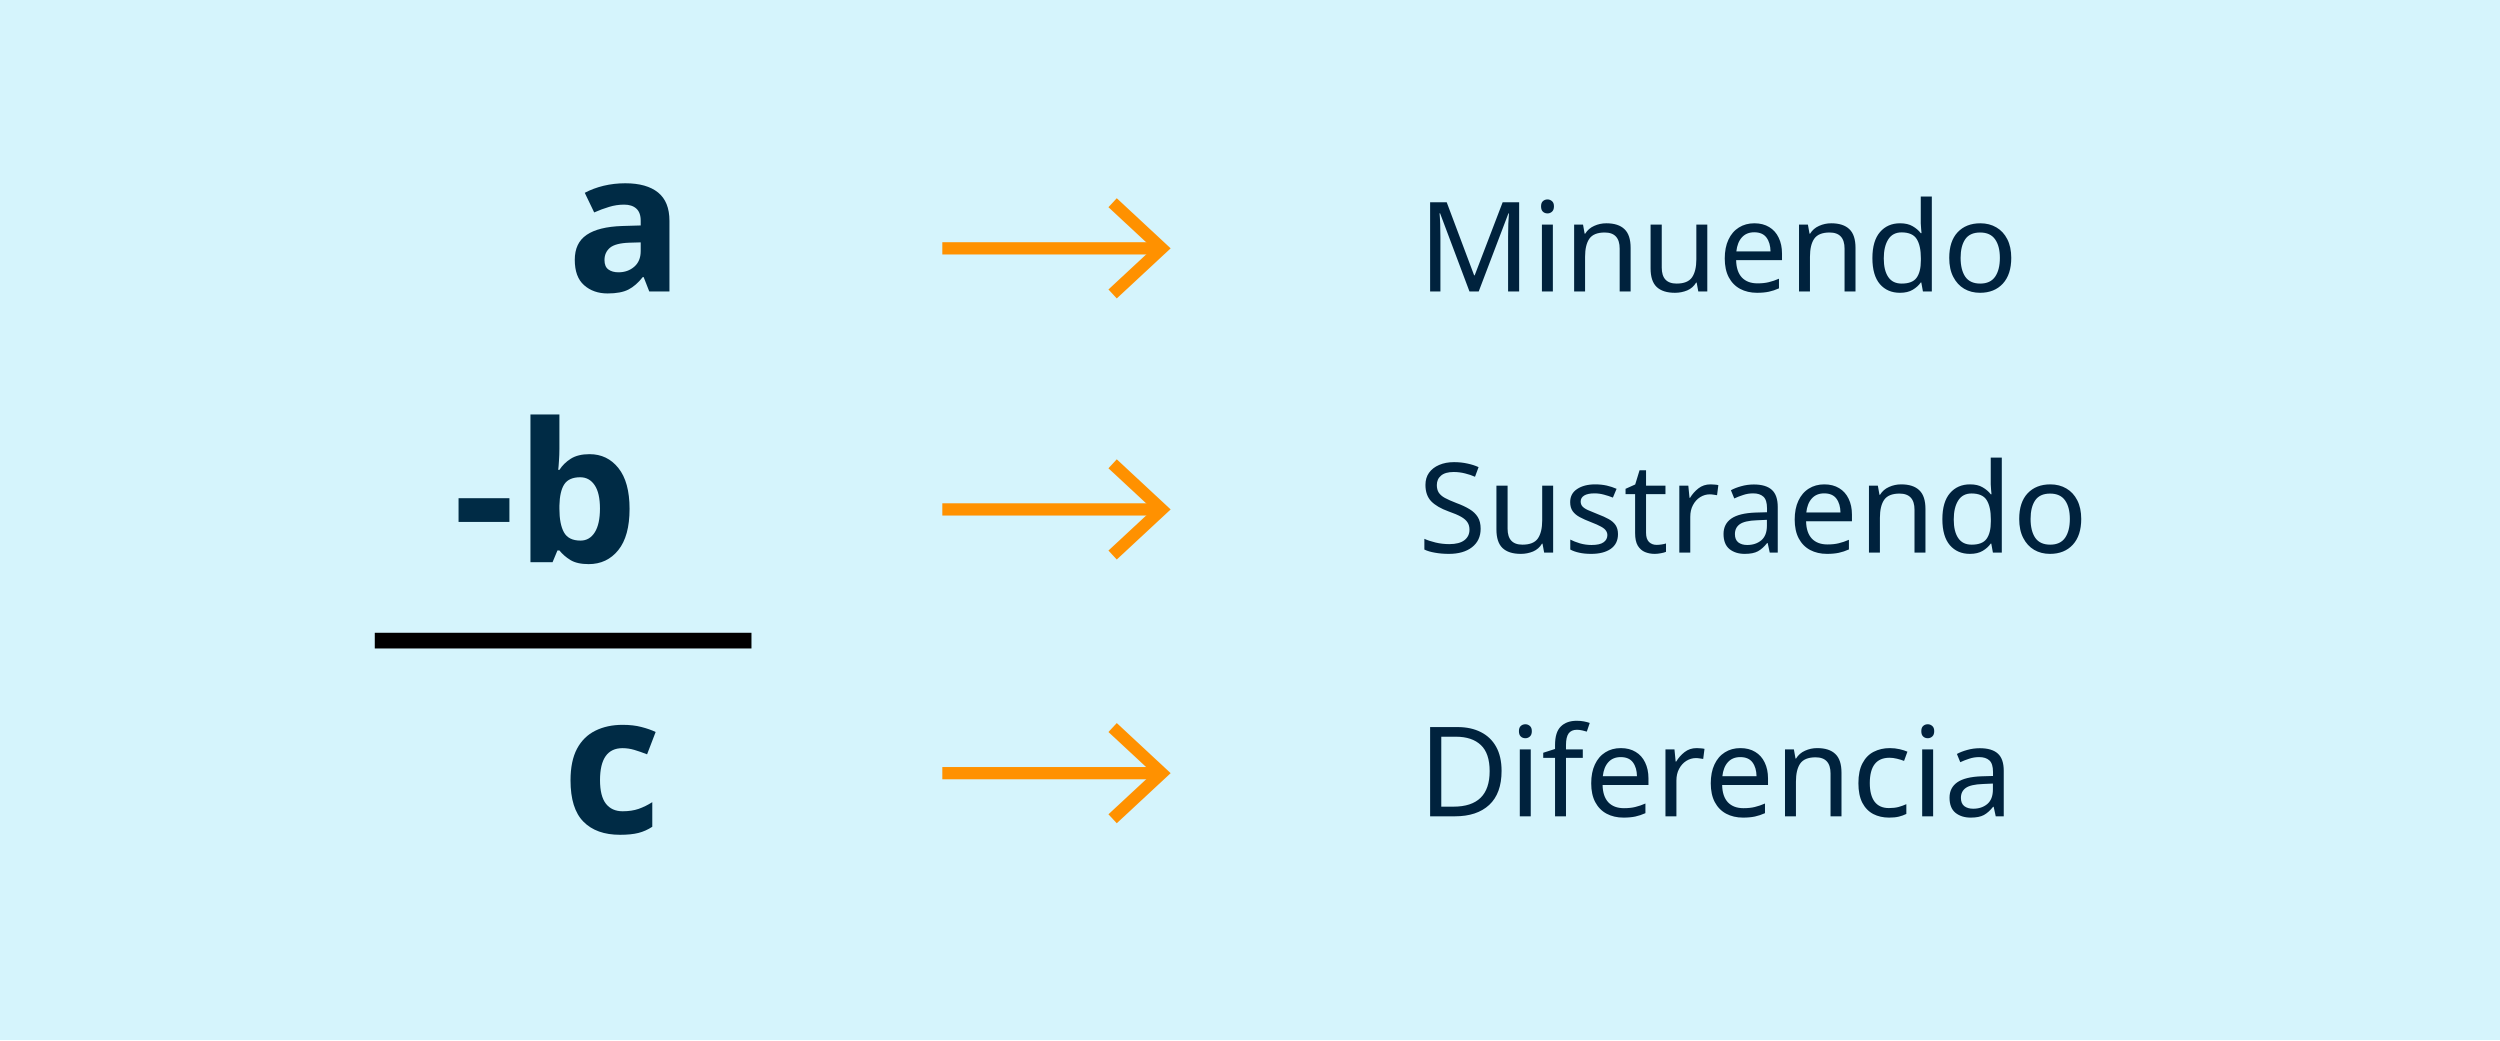
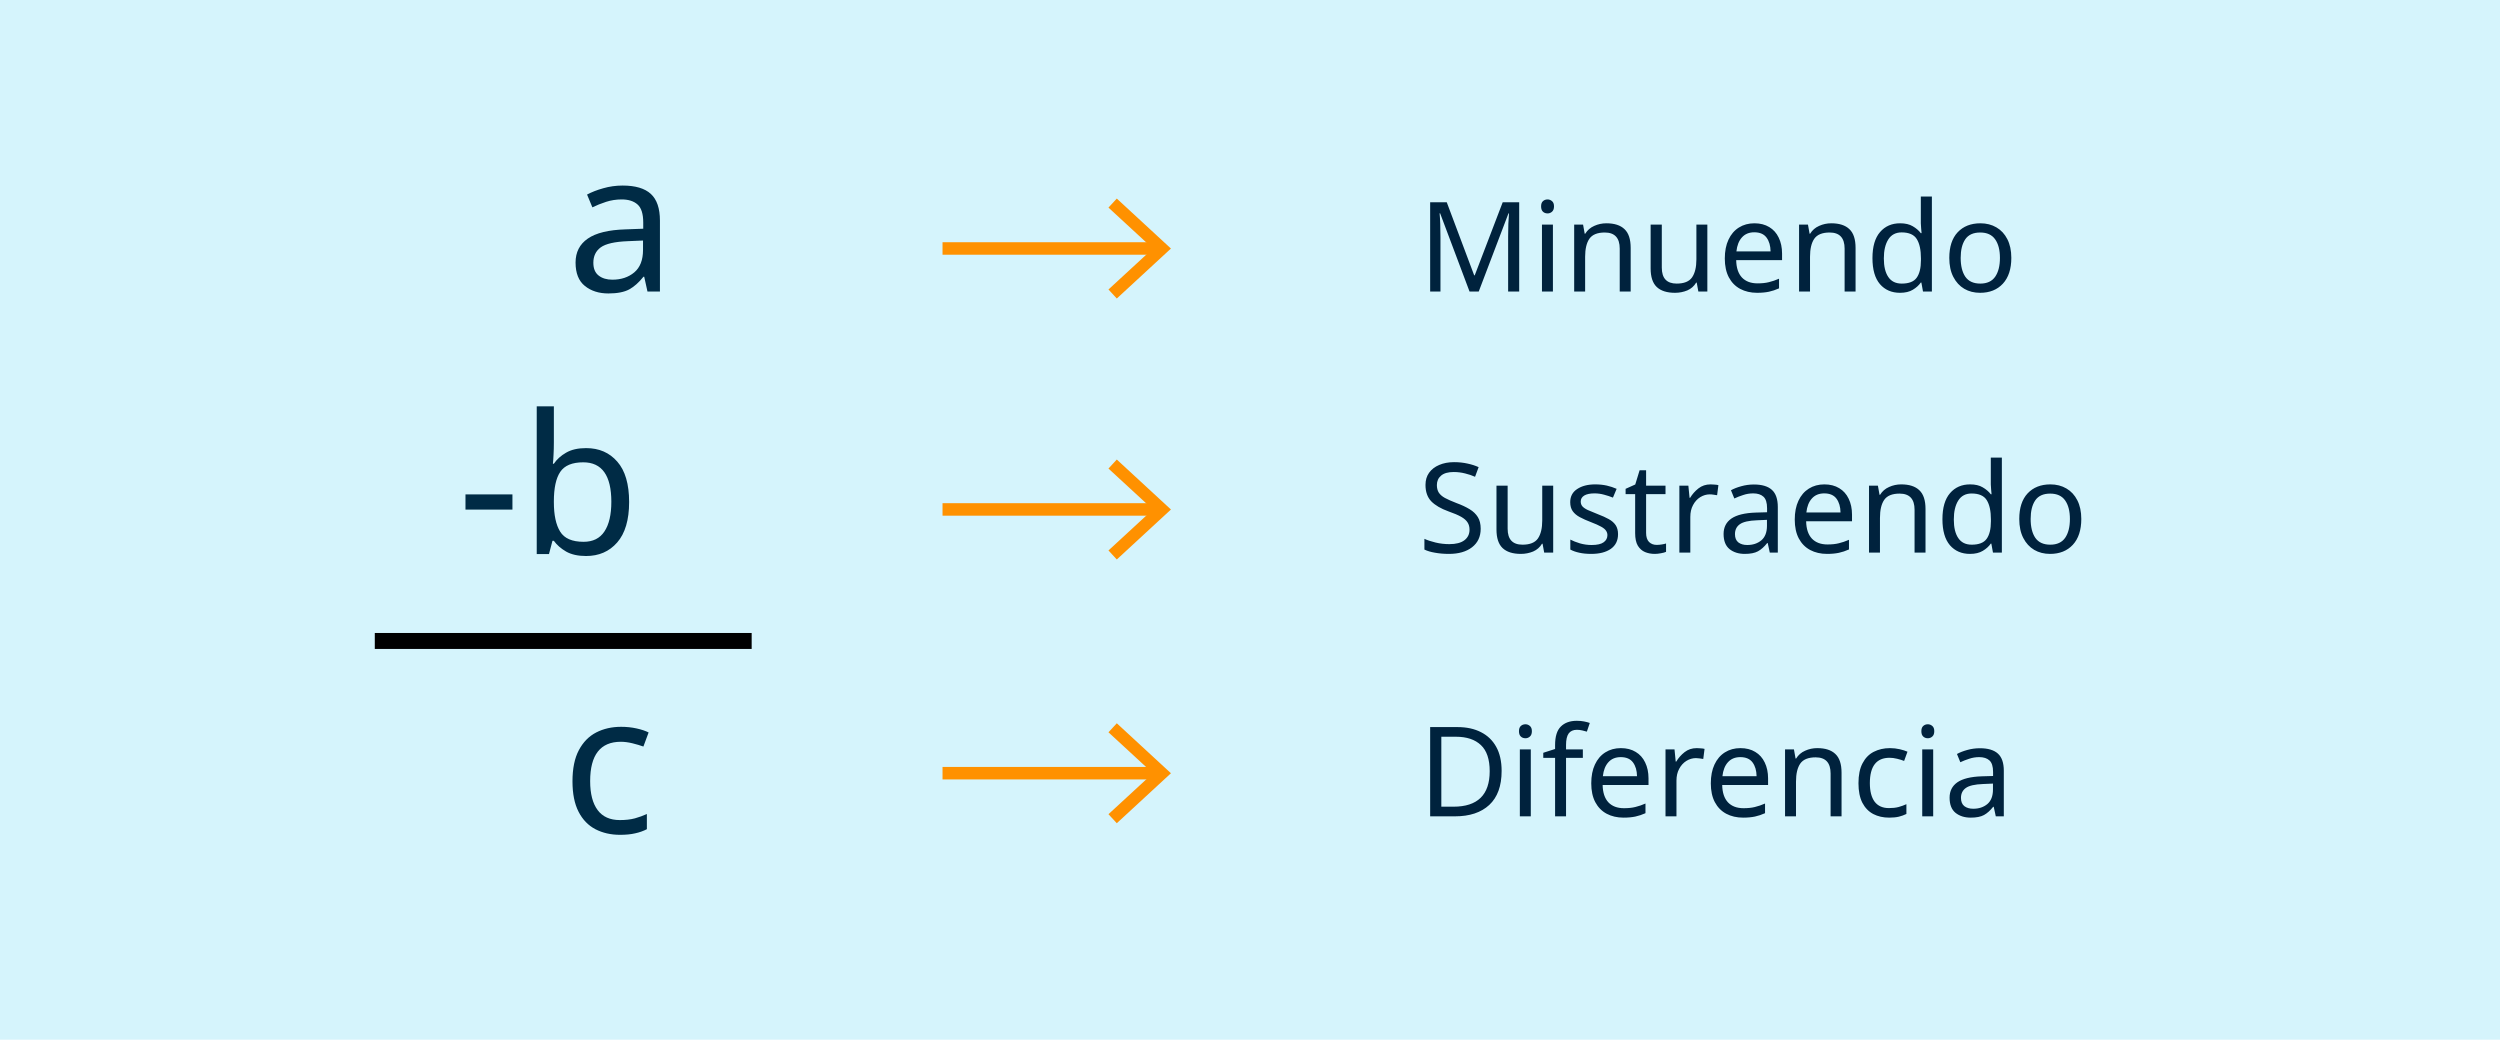
- <svg xmlns="http://www.w3.org/2000/svg" width="360.211" height="149.848" viewBox="0 0 360.211 149.848">
-   <g id="Grupo_14516" data-name="Grupo 14516" transform="translate(-520 -2665)">
-     <rect id="Rectángulo_3479" data-name="Rectángulo 3479" width="360.211" height="149.848" transform="translate(520 2665)" fill="#d5f4fc" />
-     <text id="Minuendo" transform="translate(724.307 2707)" fill="#00223d" font-size="18" font-family="CerebriSans-Regular, Cerebri Sans">
-       <tspan x="0" y="0">Minuendo</tspan>
-     </text>
-     <text id="Sustraendo" transform="translate(724.307 2744.618)" fill="#00223d" font-size="18" font-family="CerebriSans-Regular, Cerebri Sans">
-       <tspan x="0" y="0">Sustraendo</tspan>
-     </text>
-     <text id="Diferencia" transform="translate(724.307 2782.618)" fill="#00223d" font-size="18" font-family="CerebriSans-Regular, Cerebri Sans">
-       <tspan x="0" y="0">Diferencia</tspan>
-     </text>
-     <g id="Grupo_14495" data-name="Grupo 14495" transform="translate(-5)">
-       <rect id="Rectángulo_3475" data-name="Rectángulo 3475" width="30.98" height="1.766" transform="translate(660.774 2699.899)" fill="#ff9100" />
-       <g id="Grupo_14117" data-name="Grupo 14117" transform="translate(-755.892 2486.51)">
-         <path id="Trazado_23503" data-name="Trazado 23503" d="M1441.8,221.492l-1.2-1.293,6.377-5.926-6.377-5.928,1.2-1.293,7.765,7.221Z" fill="#ff9100" />
+ <svg xmlns="http://www.w3.org/2000/svg" version="1.1" id="Capa_1" x="0px" y="0px" viewBox="0 0 360.2 149.8" style="enable-background:new 0 0 360.2 149.8;" xml:space="preserve">
+   <style type="text/css">
+ 	.st0{fill:#D5F4FC;}
+ 	.st1{fill:#00223D;}
+ 	.st2{font-family:'CerebriSans-Bold';}
+ 	.st3{font-size:18px;}
+ 	.st4{fill:#FF9100;}
+ 	.st5{fill:#002B45;}
+ 	.st6{font-size:28px;}
+ </style>
+   <g id="Grupo_14516" transform="translate(-520 -2665)">
+     <rect id="Rectángulo_3479" x="520" y="2665" class="st0" width="360.2" height="149.8" />
+     <text transform="matrix(1 0 0 1 724.307 2707)" class="st1 st2 st3">Minuendo</text>
+     <text transform="matrix(1 0 0 1 724.307 2744.618)" class="st1 st2 st3">Sustraendo</text>
+     <text transform="matrix(1 0 0 1 724.307 2782.618)" class="st1 st2 st3">Diferencia</text>
+     <g id="Grupo_14495" transform="translate(-5)">
+       <rect id="Rectángulo_3475" x="660.8" y="2699.9" class="st4" width="31" height="1.8" />
+       <g id="Grupo_14117" transform="translate(-755.892 2486.51)">
+         <path id="Trazado_23503" class="st4" d="M1441.8,221.5l-1.2-1.3l6.4-5.9l-6.4-5.9l1.2-1.3l7.8,7.2L1441.8,221.5z" />
      </g>
-       <rect id="Rectángulo_3476" data-name="Rectángulo 3476" width="30.98" height="1.766" transform="translate(660.774 2737.517)" fill="#ff9100" />
-       <g id="Grupo_14120" data-name="Grupo 14120" transform="translate(-755.892 2476.51)">
-         <path id="Trazado_23504" data-name="Trazado 23504" d="M1441.8,269.11l-1.2-1.293,6.377-5.926-6.377-5.928,1.2-1.293,7.765,7.221Z" fill="#ff9100" />
+       <rect id="Rectángulo_3476" x="660.8" y="2737.5" class="st4" width="31" height="1.8" />
+       <g id="Grupo_14120" transform="translate(-755.892 2476.51)">
+         <path id="Trazado_23504" class="st4" d="M1441.8,269.1l-1.2-1.3l6.4-5.9l-6.4-5.9l1.2-1.3l7.8,7.2L1441.8,269.1z" />
      </g>
-       <rect id="Rectángulo_3476-2" data-name="Rectángulo 3476" width="30.98" height="1.766" transform="translate(660.774 2775.517)" fill="#ff9100" />
-       <g id="Grupo_14120-2" data-name="Grupo 14120" transform="translate(-755.892 2514.51)">
-         <path id="Trazado_23504-2" data-name="Trazado 23504" d="M1441.8,269.11l-1.2-1.293,6.377-5.926-6.377-5.928,1.2-1.293,7.765,7.221Z" fill="#ff9100" />
+       <rect id="Rectángulo_3476-2" x="660.8" y="2775.5" class="st4" width="31" height="1.8" />
+       <g id="Grupo_14120-2" transform="translate(-755.892 2514.51)">
+         <path id="Trazado_23504-2" class="st4" d="M1441.8,269.1l-1.2-1.3l6.4-5.9l-6.4-5.9l1.2-1.3l7.8,7.2L1441.8,269.1z" />
      </g>
    </g>
-     <text id="a" transform="translate(617 2707)" fill="#002b45" font-size="28" font-family="CerebriSans-Bold, Cerebri Sans" font-weight="700">
-       <tspan x="-15.354" y="0">a</tspan>
-     </text>
-     <text id="_-b" data-name="-b" transform="translate(617 2746)" fill="#002b45" font-size="28" font-family="CerebriSans-Bold, Cerebri Sans" font-weight="700">
-       <tspan x="-31.773" y="0">-b</tspan>
-     </text>
-     <text id="c" transform="translate(617 2785)" fill="#002b45" font-size="28" font-family="CerebriSans-Bold, Cerebri Sans" font-weight="700">
-       <tspan x="-16.064" y="0">c</tspan>
-     </text>
-     <rect id="Rectángulo_3477" data-name="Rectángulo 3477" width="54.275" height="2.261" transform="translate(574 2756.173)" />
+     <text transform="matrix(1 0 0 1 601.646 2707)" class="st5 st2 st6">a</text>
+     <text transform="matrix(1 0 0 1 585.9413 2744.829)" class="st5 st2 st6">-b</text>
+     <text transform="matrix(1 0 0 1 600.936 2785)" class="st5 st2 st6">c</text>
+     <rect id="Rectángulo_3477" x="574" y="2756.2" width="54.3" height="2.3" />
  </g>
</svg>
